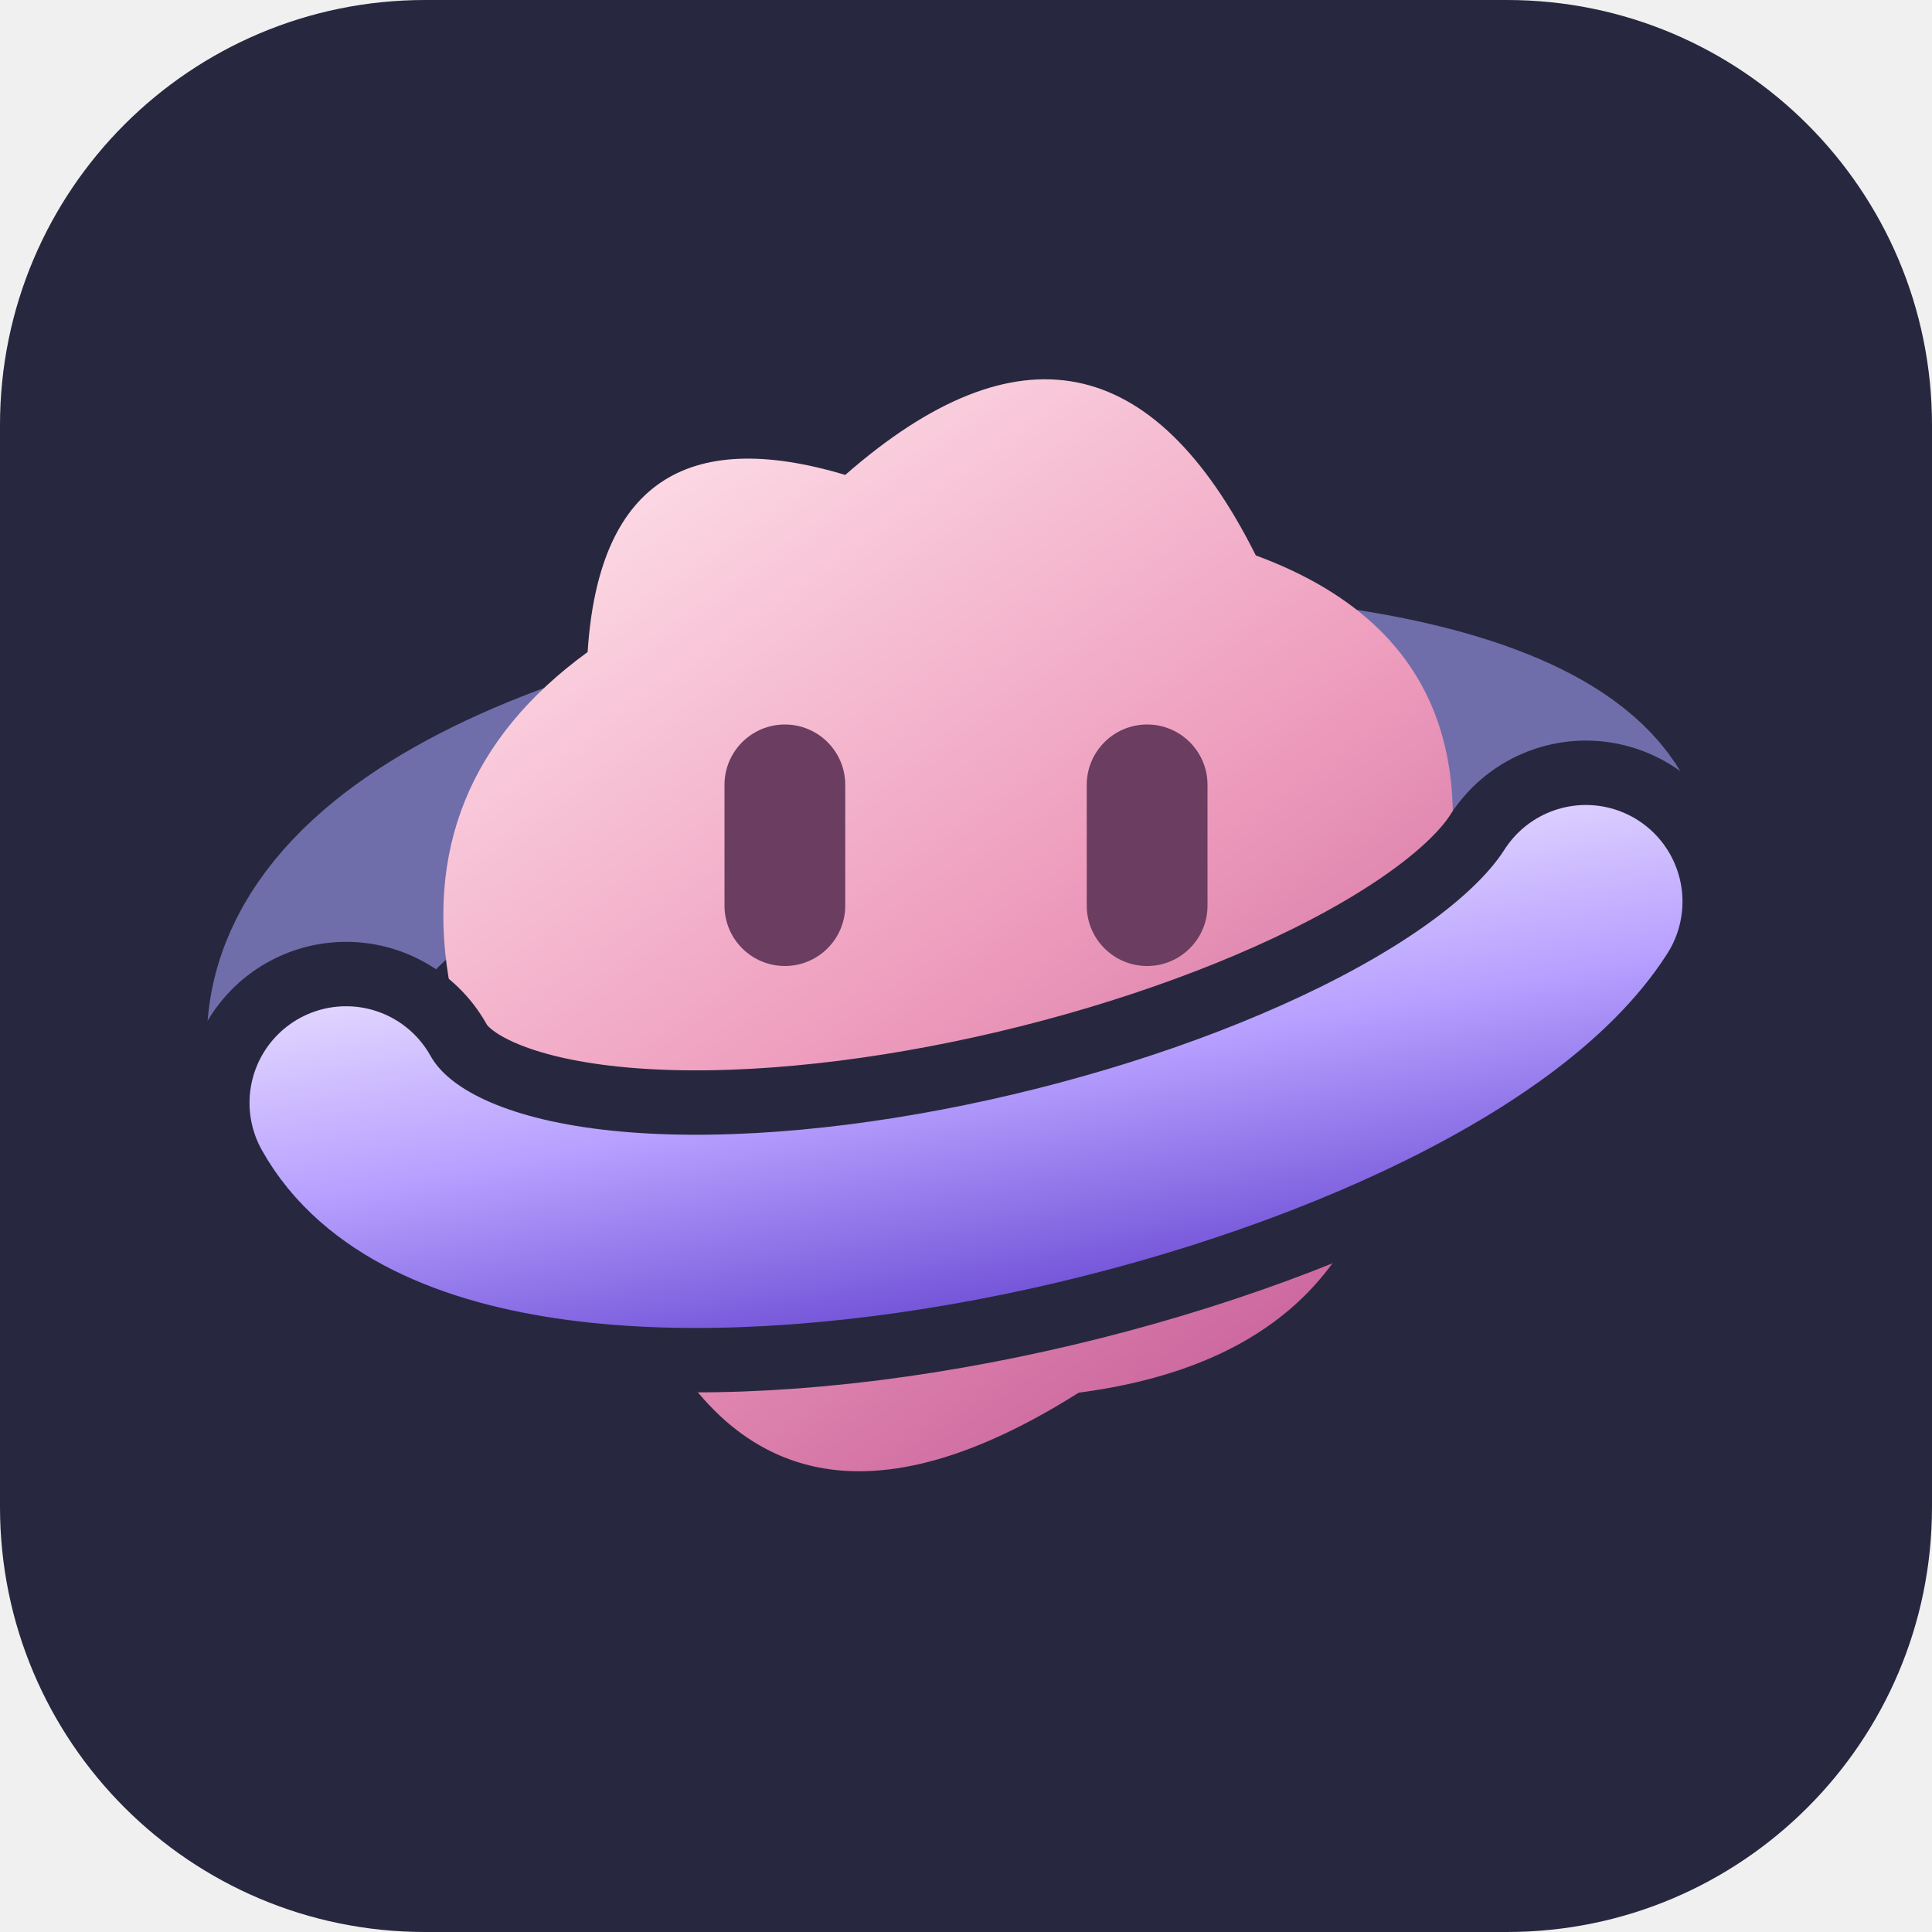
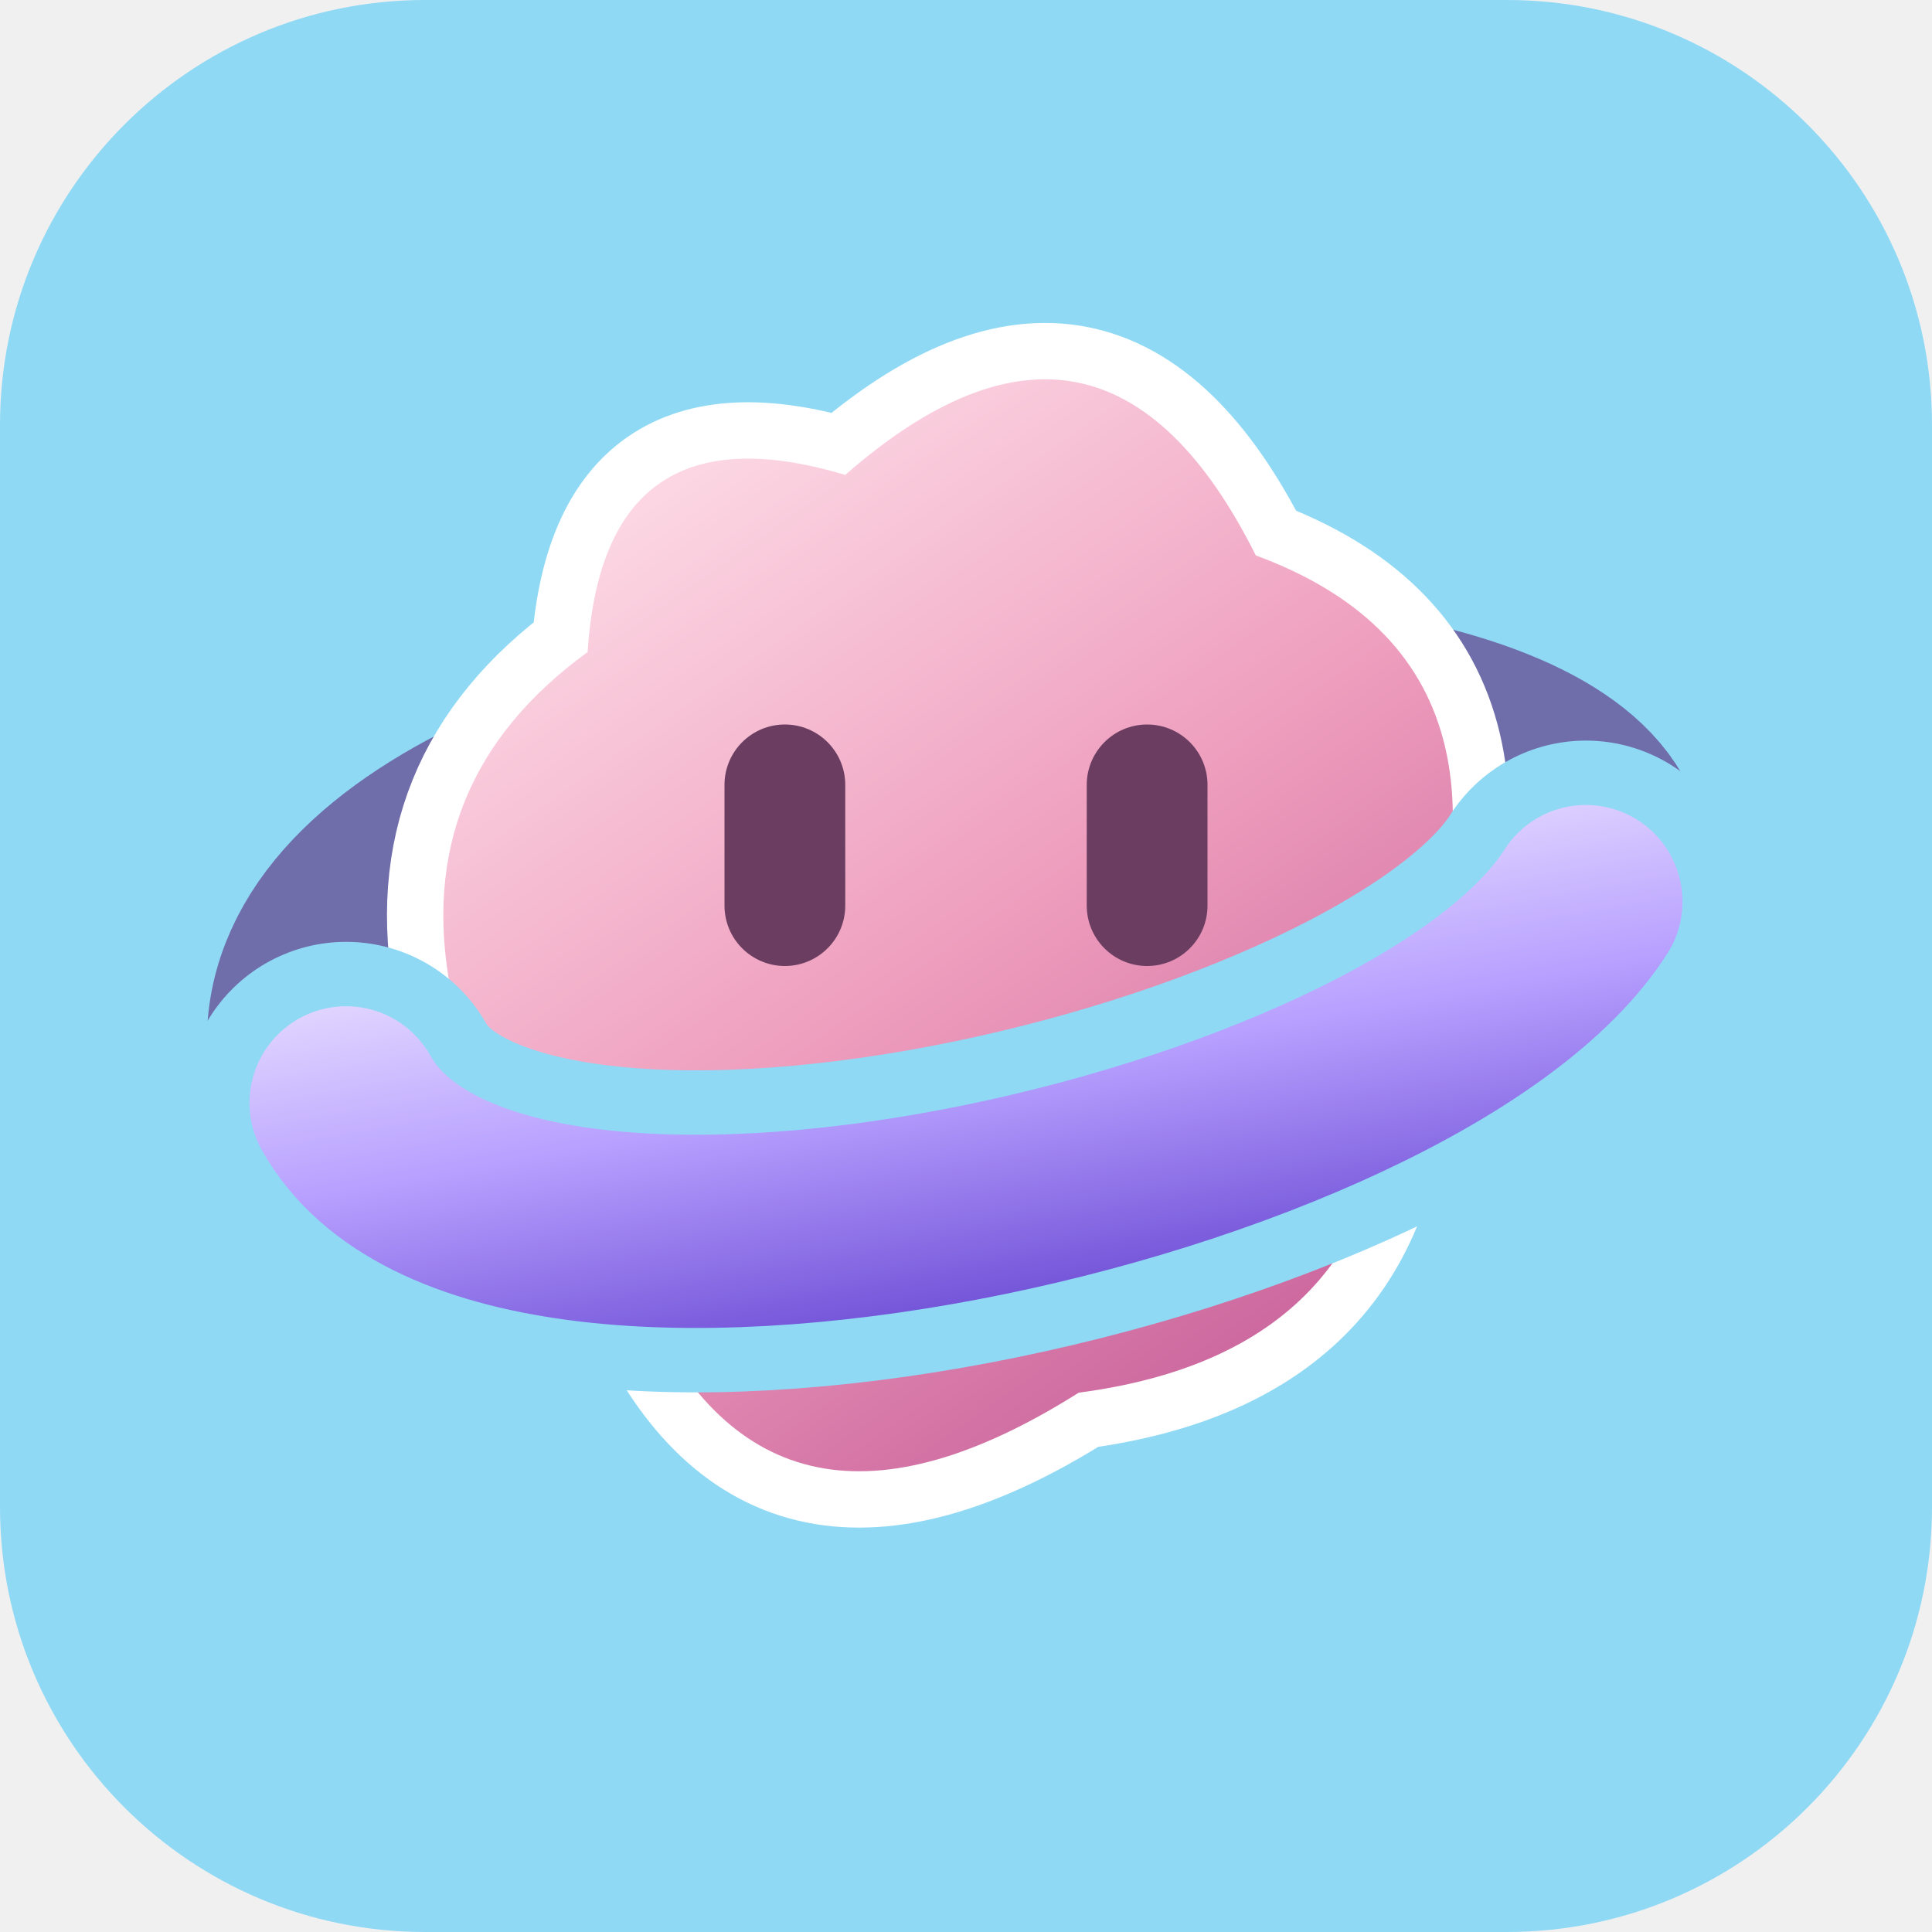
<svg xmlns="http://www.w3.org/2000/svg" width="16" height="16" viewBox="0 0 16 16">
  <defs>
    <linearGradient id="pink" x1="82.3" y1="55.1" x2="174.7" y2="186.8" gradientUnits="userSpaceOnUse">
      <stop stop-color="#FFE4EC" />
      <stop offset="0.52" stop-color="#EE9DBD" />
      <stop offset="1" stop-color="#C45B97" />
    </linearGradient>
    <linearGradient id="lilac" x1="78.7" y1="120" x2="89" y2="177.5" gradientUnits="userSpaceOnUse">
      <stop stop-color="#EEE5FF" />
      <stop offset="0.52" stop-color="#B7A0FF" />
      <stop offset="1" stop-color="#7354D8" />
    </linearGradient>
  </defs>
-   <rect width="16" height="16" rx="3.52" fill="#27283F" />
+   <rect width="16" height="16" rx="3.52" fill="#8FD9F5" />
  <g transform="translate(8 8) scale(0.06667) translate(-128 -128)">
    <path d="M49 150C20 93 191 78 207 111" stroke="#706DAB" stroke-width="24" stroke-linecap="round" fill="none" />
-     <path d="M81 89C82.333 68.333 93 61 113 67C134.333 48.333 151.333 51.667 164 77C189.333 86.333 195 107.333 181 140C180.333 164 167.333 177.667 142 181C116.667 197 98.667 193.333 88 170C60.667 166 52.667 153 64 131C60.667 113.667 66.333 99.667 81 89Z" fill="url(#pink)" />
-     <path d="M51 145C70 179 184 153 205 120" stroke="#27283F" stroke-width="40" stroke-linecap="round" fill="none" />
+     <path d="M81 89C82.333 68.333 93 61 113 67C134.333 48.333 151.333 51.667 164 77C189.333 86.333 195 107.333 181 140C180.333 164 167.333 177.667 142 181C116.667 197 98.667 193.333 88 170C60.667 166 52.667 153 64 131C60.667 113.667 66.333 99.667 81 89Z" fill="url(#pink)" stroke="#FFFFFF" stroke-width="14" stroke-linejoin="round" paint-order="stroke" />
+     <path d="M51 145C70 179 184 153 205 120" stroke="#8FD9F5" stroke-width="40" stroke-linecap="round" fill="none" />
    <path d="M51 145C70 179 184 153 205 120" stroke="url(#lilac)" stroke-width="24" stroke-linecap="round" fill="none" />
  </g>
  <rect x="6" y="6" width="1" height="2" rx="0.5" fill="#6A3D61" />
  <rect x="9" y="6" width="1" height="2" rx="0.5" fill="#6A3D61" />
</svg>
